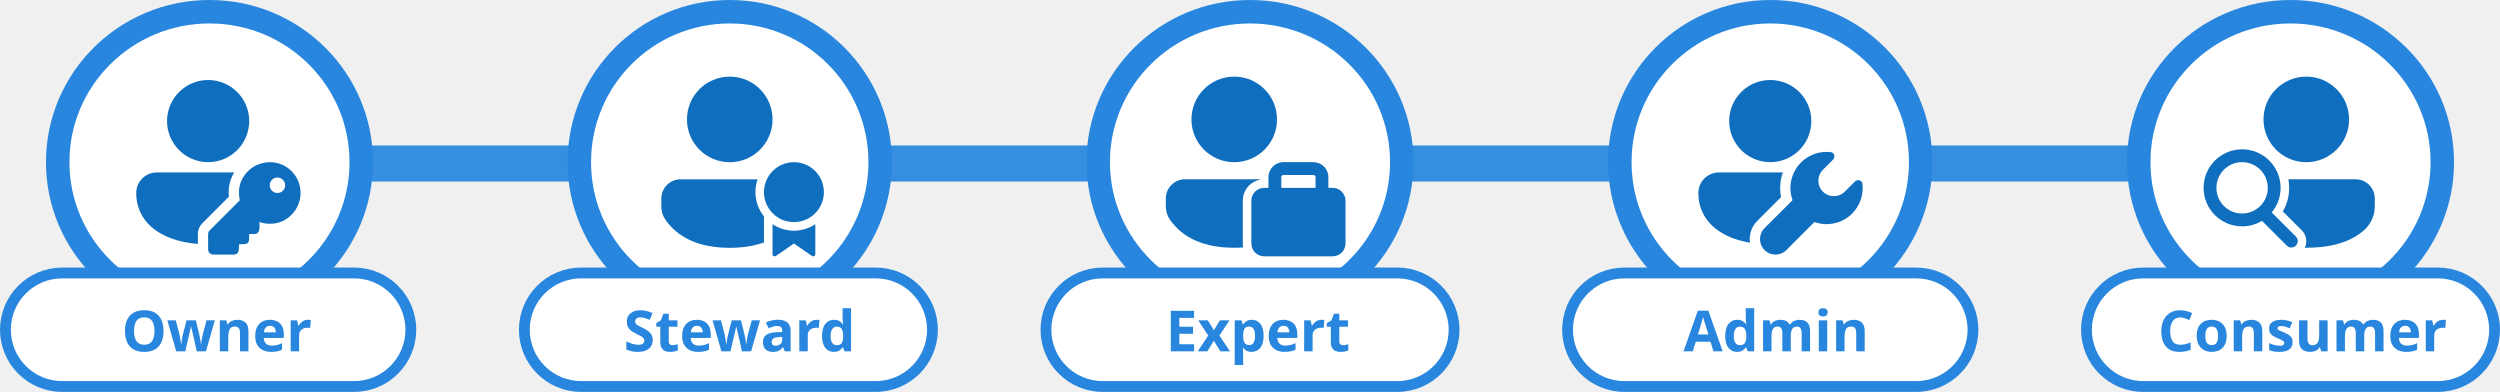
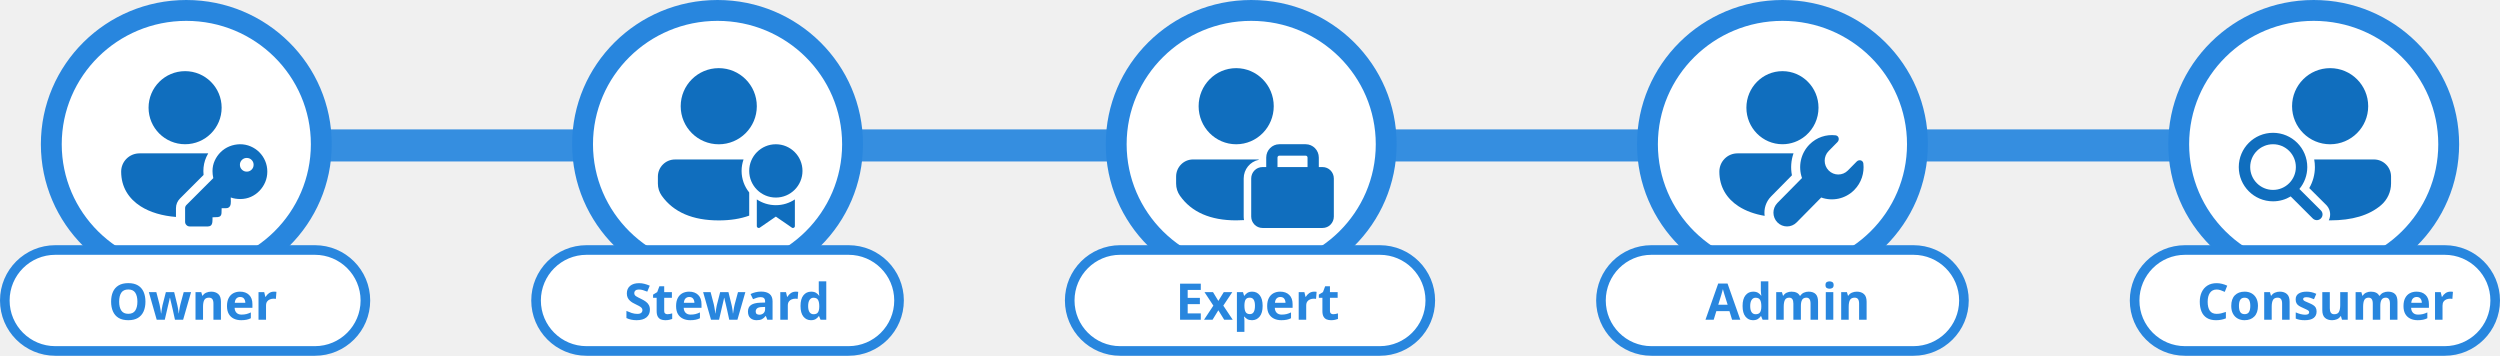
- <svg xmlns="http://www.w3.org/2000/svg" width="636.684" height="99.804" viewBox="0 0 168.456 26.407" version="1.1" id="svg1">
+ <svg xmlns="http://www.w3.org/2000/svg" width="876.541" height="124.739" viewBox="0 0 231.918 33.004" version="1.1" id="svg1">
  <defs id="defs1" />
-   <g id="layer1" transform="translate(4.7625,-30.42708)">
-     <g transform="matrix(0.1821145,0,0,0.1821145,-26.98047,5.659513)" id="g26">
-       <path d="M 163.5,196.5 H 998.865" stroke="#358ee0" stroke-width="13.333" stroke-linejoin="round" stroke-miterlimit="10" fill="none" fill-rule="evenodd" id="path1" />
+   <g id="layer1" transform="translate(27.78125,-56.35625)">
+     <g transform="matrix(0.2229983,0,0,0.2229983,-54.98704,26.02848)" id="g27">
+       <path d="m 163.5,196.5 h 930.22" stroke="#358ee0" stroke-width="13.333" stroke-linejoin="round" stroke-miterlimit="10" fill="none" fill-rule="evenodd" id="path1" />
      <path d="m 141,196 c 0,-32.033 25.967,-58 58,-58 32.033,0 58,25.967 58,58 0,32.033 -25.967,58 -58,58 -32.033,0 -58,-25.967 -58,-58 z" fill="#ffffff" fill-rule="evenodd" id="path2" />
      <g id="g5">
        <g id="g4">
          <g id="g3">
            <path d="m 199,165.6 c -8.395,0 -15.2,6.805 -15.2,15.2 0,8.395 6.805,15.2 15.2,15.2 8.395,0 15.2,-6.805 15.2,-15.2 0,-8.395 -6.805,-15.2 -15.2,-15.2 z m -18.967,34.2 c -4.201,0 -7.633,3.37 -7.633,7.6 0,6.427 3.165,11.272 8.113,14.427 3.983,2.54 9.1,3.984 14.687,4.426 V 222.6 c 0,-1.56 0.615,-2.961 1.677,-4.023 l 9.803,-9.803 c -0.053,-0.54 -0.08,-1.078 -0.08,-1.611 0,-2.064 0.414,-4.049 1.263,-5.911 0.227,-0.5 0.479,-0.984 0.753,-1.452 z m 19.531,29.836 c 0.376,0.376 0.821,0.564 1.336,0.564 h 7.6 c 0.435,-0.02 0.782,-0.109 1.039,-0.267 0.257,-0.159 0.445,-0.376 0.564,-0.653 0.119,-0.277 0.198,-0.574 0.238,-0.891 0.039,-0.317 0.059,-0.643 0.059,-0.98 V 226.4 c 0.91,-0.02 1.623,-0.049 2.138,-0.089 0.514,-0.04 0.9,-0.188 1.157,-0.445 0.258,-0.258 0.406,-0.634 0.446,-1.129 0.039,-0.494 0.059,-1.207 0.059,-2.137 h 1.9 c 0.416,0 0.752,-0.089 1.009,-0.267 0.258,-0.178 0.456,-0.396 0.594,-0.653 0.139,-0.258 0.228,-0.554 0.267,-0.891 0.04,-0.336 0.06,-0.683 0.06,-1.039 -0.02,-0.297 -0.03,-0.584 -0.03,-0.861 v -0.742 c 0.653,0.237 1.316,0.406 1.989,0.504 0.673,0.1 1.356,0.149 2.049,0.149 1.583,-0.02 3.038,-0.326 4.363,-0.92 1.327,-0.594 2.504,-1.425 3.533,-2.494 1.03,-1.069 1.831,-2.286 2.405,-3.652 0.574,-1.365 0.861,-2.81 0.861,-4.334 0,-1.583 -0.297,-3.068 -0.891,-4.453 -0.593,-1.386 -1.405,-2.593 -2.434,-3.622 -1.029,-1.029 -2.236,-1.841 -3.622,-2.434 -1.385,-0.594 -2.87,-0.891 -4.453,-0.891 -1.544,0.04 -2.999,0.336 -4.364,0.891 -1.366,0.554 -2.573,1.345 -3.622,2.375 -1.049,1.029 -1.88,2.216 -2.494,3.562 -0.613,1.346 -0.92,2.791 -0.92,4.335 0,0.93 0.109,1.909 0.326,2.938 l -11.162,11.163 C 199.188,221.64 199,222.085 199,222.6 v 5.7 c 0,0.515 0.188,0.96 0.564,1.336 z m 27.105,-27.105 c 0.554,0.554 0.831,1.227 0.831,2.019 0,0.792 -0.277,1.465 -0.831,2.019 -0.554,0.554 -1.227,0.831 -2.019,0.831 -0.792,0 -1.465,-0.277 -2.019,-0.831 -0.554,-0.554 -0.831,-1.227 -0.831,-2.019 0,-0.792 0.277,-1.465 0.831,-2.019 0.554,-0.554 1.227,-0.831 2.019,-0.831 0.792,0 1.465,0.277 2.019,0.831 z" fill="#106ebe" id="path3" />
          </g>
        </g>
      </g>
      <path d="m 139,196 c 0,-33.137 27.087,-60 60.5,-60 33.413,0 60.5,26.863 60.5,60 0,33.137 -27.087,60 -60.5,60 -33.413,0 -60.5,-26.863 -60.5,-60 z m 8.681,0 c 0,28.343 23.2,51.319 51.819,51.319 28.619,0 51.819,-22.976 51.819,-51.319 0,-28.343 -23.2,-51.319 -51.819,-51.319 -28.619,0 -51.819,22.976 -51.819,51.319 z" fill="#2886de" fill-rule="evenodd" id="path5" />
-       <path d="m 911,196 c 0,-32.033 25.967,-58 58,-58 32.03,0 58,25.967 58,58 0,32.033 -25.97,58 -58,58 -32.033,0 -58,-25.967 -58,-58 z" fill="#ffffff" fill-rule="evenodd" id="path6" />
-       <g id="g9">
-         <g id="g8">
-           <g id="g7">
-             <path d="m 968.712,202.333 24.84,0.001 c 3.934,0 7.128,3.19 7.128,7.125 v 2.866 c 0,3.463 -1.516,6.754 -4.143,9.01 -4.958,4.256 -12.052,6.336 -21.204,6.336 l -0.567,-0.004 c 0.957,-1.927 0.723,-4.294 -0.701,-6.005 l -0.35,-0.383 -7.061,-7.042 c 1.521,-2.619 2.346,-5.617 2.346,-8.736 0,-1.082 -0.099,-2.141 -0.288,-3.168 z m -17.129,-11.082 c 7.87,0 14.25,6.38 14.25,14.25 0,3.464 -1.236,6.639 -3.29,9.108 l 8.936,8.912 c 0.928,0.926 0.93,2.43 0.004,3.359 -0.842,0.844 -2.162,0.922 -3.092,0.233 l -0.267,-0.229 -9.193,-9.171 c -2.146,1.293 -4.66,2.038 -7.348,2.038 -7.87,0 -14.25,-6.38 -14.25,-14.25 0,-7.87 6.38,-14.25 14.25,-14.25 z m 0,4.75 c -5.246,0 -9.5,4.253 -9.5,9.5 0,5.246 4.254,9.5 9.5,9.5 5.247,0 9.5,-4.254 9.5,-9.5 0,-5.247 -4.253,-9.5 -9.5,-9.5 z m 23.75,-31.652 c 8.745,0 15.834,7.089 15.834,15.833 0,8.745 -7.089,15.834 -15.834,15.834 -8.744,0 -15.833,-7.089 -15.833,-15.834 0,-8.744 7.089,-15.833 15.833,-15.833 z" fill="#106ebe" id="path7" />
+       <path d="m 124,261 c 0,-11.598 9.402,-21 21,-21 h 108 c 11.598,0 21,9.402 21,21 v 0 c 0,11.598 -9.402,21 -21,21 H 145 c -11.598,0 -21,-9.402 -21,-21 z" stroke="#2886de" stroke-width="4" stroke-linejoin="round" stroke-miterlimit="10" fill="#ffffff" fill-rule="evenodd" id="path6" />
+       <text fill="#2886de" font-family="'Segoe UI Semibold', 'Segoe UI Semibold_MSFontService', sans-serif" font-weight="600" font-size="21px" transform="translate(167.001,269)" id="text6">Owner</text>
+       <path d="m 1027,196 c 0,-32.033 25.97,-58 58,-58 32.03,0 58,25.967 58,58 0,32.033 -25.97,58 -58,58 -32.03,0 -58,-25.967 -58,-58 z" fill="#ffffff" fill-rule="evenodd" id="path7" />
+       <g id="g10">
+         <g id="g9">
+           <g id="g8">
+             <path d="m 1084.71,202.333 24.84,0.001 c 3.94,0 7.13,3.19 7.13,7.125 v 2.866 c 0,3.463 -1.52,6.754 -4.14,9.01 -4.96,4.256 -12.06,6.336 -21.21,6.336 l -0.56,-0.004 c 0.95,-1.927 0.72,-4.294 -0.7,-6.005 l -0.35,-0.383 -7.07,-7.042 c 1.52,-2.619 2.35,-5.617 2.35,-8.736 0,-1.082 -0.1,-2.141 -0.29,-3.168 z m -17.13,-11.082 c 7.87,0 14.25,6.38 14.25,14.25 0,3.464 -1.23,6.639 -3.29,9.108 l 8.94,8.912 c 0.93,0.926 0.93,2.43 0,3.359 -0.84,0.844 -2.16,0.922 -3.09,0.233 l -0.27,-0.229 -9.19,-9.171 c -2.14,1.293 -4.66,2.038 -7.35,2.038 -7.87,0 -14.25,-6.38 -14.25,-14.25 0,-7.87 6.38,-14.25 14.25,-14.25 z m 0,4.75 c -5.24,0 -9.5,4.253 -9.5,9.5 0,5.246 4.26,9.5 9.5,9.5 5.25,0 9.5,-4.254 9.5,-9.5 0,-5.247 -4.25,-9.5 -9.5,-9.5 z m 23.75,-31.652 c 8.75,0 15.84,7.089 15.84,15.833 0,8.745 -7.09,15.834 -15.84,15.834 -8.74,0 -15.83,-7.089 -15.83,-15.834 0,-8.744 7.09,-15.833 15.83,-15.833 z" fill="#106ebe" id="path8" />
          </g>
        </g>
      </g>
-       <path d="m 909,196 c 0,-33.137 27.087,-60 60.5,-60 33.41,0 60.5,26.863 60.5,60 0,33.137 -27.09,60 -60.5,60 -33.413,0 -60.5,-26.863 -60.5,-60 z m 8.681,0 c 0,28.343 23.2,51.319 51.819,51.319 28.619,0 51.82,-22.976 51.82,-51.319 0,-28.343 -23.201,-51.319 -51.82,-51.319 -28.619,0 -51.819,22.976 -51.819,51.319 z" fill="#2886de" fill-rule="evenodd" id="path9" />
-       <path d="m 719,196 c 0,-32.033 25.967,-58 58,-58 32.033,0 58,25.967 58,58 0,32.033 -25.967,58 -58,58 -32.033,0 -58,-25.967 -58,-58 z" fill="#ffffff" fill-rule="evenodd" id="path10" />
-       <path d="m 717,196 c 0,-33.137 26.863,-60 60,-60 33.137,0 60,26.863 60,60 0,33.137 -26.863,60 -60,60 -33.137,0 -60,-26.863 -60,-60 z m 8.681,0 c 0,28.343 22.976,51.319 51.319,51.319 28.343,0 51.319,-22.976 51.319,-51.319 0,-28.343 -22.976,-51.319 -51.319,-51.319 -28.343,0 -51.319,22.976 -51.319,51.319 z" fill="#2886de" fill-rule="evenodd" id="path11" />
-       <g id="g14">
-         <g id="g13">
-           <g id="g12">
-             <path d="m 761.8,180.8 c 0,-8.395 6.805,-15.2 15.2,-15.2 8.395,0 15.2,6.805 15.2,15.2 0,4.567 -2.014,8.664 -5.204,11.451 -0.141,0.115 -0.282,0.233 -0.42,0.354 -2.614,2.123 -5.947,3.395 -9.576,3.395 -8.395,0 -15.2,-6.805 -15.2,-15.2 z m 19.86,19 h -23.627 c -4.201,0 -7.633,3.37 -7.633,7.6 0,6.427 3.165,11.272 8.113,14.427 3.083,1.966 6.846,3.275 10.979,3.971 -0.4,-2.859 0.5,-5.866 2.699,-8.065 l 8.806,-8.805 c -0.602,-3.029 -0.382,-6.192 0.663,-9.128 z m 17.728,-7.51 c 1.393,0.162 1.792,1.828 0.8,2.82 l -3.705,3.706 c -2.238,2.237 -2.238,5.864 0,8.101 2.237,2.238 5.864,2.238 8.101,0 l 3.706,-3.705 c 0.992,-0.992 2.658,-0.593 2.82,0.8 0.456,3.919 -0.819,8.001 -3.825,11.007 -3.77,3.771 -9.233,4.818 -13.944,3.141 l -10.361,10.362 c -2.238,2.237 -5.865,2.237 -8.102,0 -2.237,-2.237 -2.237,-5.864 0,-8.102 l 10.362,-10.361 c -1.677,-4.711 -0.63,-10.174 3.141,-13.944 3.006,-3.006 7.088,-4.281 11.007,-3.825 z" fill="#106ebe" id="path12" />
+       <path d="m 1024,196 c 0,-33.137 27.09,-60 60.5,-60 33.41,0 60.5,26.863 60.5,60 0,33.137 -27.09,60 -60.5,60 -33.41,0 -60.5,-26.863 -60.5,-60 z m 8.68,0 c 0,28.343 23.2,51.319 51.82,51.319 28.62,0 51.82,-22.976 51.82,-51.319 0,-28.343 -23.2,-51.319 -51.82,-51.319 -28.62,0 -51.82,22.976 -51.82,51.319 z" fill="#2886de" fill-rule="evenodd" id="path10" />
+       <path d="m 1010,261 c 0,-11.598 9.4,-21 21,-21 h 108 c 11.6,0 21,9.402 21,21 v 0 c 0,11.598 -9.4,21 -21,21 h -108 c -11.6,0 -21,-9.402 -21,-21 z" stroke="#2886de" stroke-width="4" stroke-linejoin="round" stroke-miterlimit="10" fill="#ffffff" fill-rule="evenodd" id="path11" />
+       <text fill="#2886de" font-family="'Segoe UI Semibold', 'Segoe UI Semibold_MSFontService', sans-serif" font-weight="600" font-size="21px" transform="translate(1035.89,269)" id="text11">Consumer</text>
+       <path d="m 805,196 c 0,-32.033 26.191,-58 58.5,-58 32.309,0 58.5,25.967 58.5,58 0,32.033 -26.191,58 -58.5,58 -32.309,0 -58.5,-25.967 -58.5,-58 z" fill="#ffffff" fill-rule="evenodd" id="path12" />
+       <path d="m 803,196 c 0,-33.137 27.087,-60 60.5,-60 33.413,0 60.5,26.863 60.5,60 0,33.137 -27.087,60 -60.5,60 -33.413,0 -60.5,-26.863 -60.5,-60 z m 8.681,0 c 0,28.343 23.2,51.319 51.819,51.319 28.619,0 51.819,-22.976 51.819,-51.319 0,-28.343 -23.2,-51.319 -51.819,-51.319 -28.619,0 -51.819,22.976 -51.819,51.319 z" fill="#2886de" fill-rule="evenodd" id="path13" />
+       <g id="g16">
+         <g id="g15">
+           <g id="g14">
+             <path d="m 22.5,22.5 c 0,-8.284 6.716,-15 15,-15 8.284,0 15,6.716 15,15 0,4.507 -1.988,8.55 -5.135,11.3 -0.14,0.114 -0.278,0.231 -0.415,0.35 C 44.37,36.245 41.082,37.5 37.5,37.5 c -8.284,0 -15,-6.716 -15,-15 z M 42.098,41.25 H 18.783 c -4.146,0 -7.533,3.326 -7.533,7.5 0,6.342 3.123,11.124 8.006,14.237 3.043,1.94 6.756,3.232 10.835,3.919 -0.395,-2.822 0.493,-5.789 2.663,-7.959 l 8.69,-8.69 C 40.85,47.268 41.067,44.148 42.098,41.25 Z m 17.495,-7.411 c 1.375,0.16 1.768,1.804 0.789,2.783 l -3.657,3.657 c -2.208,2.208 -2.208,5.787 0,7.995 2.208,2.208 5.787,2.208 7.995,0 l 3.657,-3.657 c 0.979,-0.979 2.623,-0.585 2.783,0.789 0.45,3.867 -0.808,7.896 -3.775,10.862 -3.721,3.721 -9.112,4.754 -13.76,3.1 L 43.401,69.594 c -2.208,2.208 -5.787,2.208 -7.995,0 -2.208,-2.208 -2.208,-5.787 0,-7.995 L 45.631,51.374 c -1.654,-4.649 -0.621,-10.04 3.1,-13.76 2.967,-2.967 6.995,-4.225 10.862,-3.775 z" fill="#106ebe" transform="matrix(1,0,0,1.01333,826,158)" id="path14" />
          </g>
        </g>
      </g>
-       <path d="m 334,196 c 0,-32.033 25.967,-58 58,-58 32.033,0 58,25.967 58,58 0,32.033 -25.967,58 -58,58 -32.033,0 -58,-25.967 -58,-58 z" fill="#ffffff" fill-rule="evenodd" id="path14" />
-       <path d="m 332,196 c 0,-33.137 26.863,-60 60,-60 33.137,0 60,26.863 60,60 0,33.137 -26.863,60 -60,60 -33.137,0 -60,-26.863 -60,-60 z m 8.681,0 c 0,28.343 22.976,51.319 51.319,51.319 28.343,0 51.319,-22.976 51.319,-51.319 0,-28.343 -22.976,-51.319 -51.319,-51.319 -28.343,0 -51.319,22.976 -51.319,51.319 z" fill="#2886de" fill-rule="evenodd" id="path15" />
-       <g id="g18">
-         <g id="g17">
-           <g id="g16">
-             <path d="m 401.5,207.098 c 0,-1.666 0.286,-3.266 0.811,-4.753 H 373.8 c -3.933,0 -7.121,3.19 -7.121,7.124 v 2.915 c 0,1.812 0.565,3.579 1.616,5.055 4.884,6.856 12.873,10.252 23.706,10.252 4.783,0 9.012,-0.662 12.666,-1.991 v -9.641 c -1.981,-2.449 -3.167,-5.566 -3.167,-8.961 z m -9.499,-42.751 c 8.745,0 15.834,7.092 15.834,15.839 0,8.748 -7.089,15.839 -15.834,15.839 -8.744,0 -15.833,-7.091 -15.833,-15.839 0,-8.747 7.089,-15.839 15.833,-15.839 z m 34.832,42.751 c 0,6.123 -4.962,11.087 -11.083,11.087 -6.121,0 -11.083,-4.964 -11.083,-11.087 0,-6.123 4.962,-11.087 11.083,-11.087 6.121,0 11.083,4.964 11.083,11.087 z m -3.166,11.854 c -2.265,1.517 -4.987,2.401 -7.917,2.401 -2.929,0 -5.652,-0.884 -7.917,-2.401 v 11.102 c 0,0.638 0.716,1.014 1.241,0.652 l 6.676,-4.601 6.676,4.601 c 0.525,0.362 1.241,-0.014 1.241,-0.652 z" fill="#106ebe" id="path16" />
+       <path d="m 788,261 c 0,-11.598 9.402,-21 21,-21 h 109 c 11.598,0 21,9.402 21,21 v 0 c 0,11.598 -9.402,21 -21,21 H 809 c -11.598,0 -21,-9.402 -21,-21 z" stroke="#2886de" stroke-width="4" stroke-linejoin="round" stroke-miterlimit="10" fill="#ffffff" fill-rule="evenodd" id="path16" />
+       <text fill="#2886de" font-family="'Segoe UI Semibold', 'Segoe UI Semibold_MSFontService', sans-serif" font-weight="600" font-size="21px" transform="translate(831.481,269)" id="text16">Admin</text>
+       <path d="m 363,196 c 0,-32.033 25.967,-58 58,-58 32.033,0 58,25.967 58,58 0,32.033 -25.967,58 -58,58 -32.033,0 -58,-25.967 -58,-58 z" fill="#ffffff" fill-rule="evenodd" id="path17" />
+       <path d="m 360,196 c 0,-33.137 27.087,-60 60.5,-60 33.413,0 60.5,26.863 60.5,60 0,33.137 -27.087,60 -60.5,60 -33.413,0 -60.5,-26.863 -60.5,-60 z m 8.681,0 c 0,28.343 23.2,51.319 51.819,51.319 28.619,0 51.819,-22.976 51.819,-51.319 0,-28.343 -23.2,-51.319 -51.819,-51.319 -28.619,0 -51.819,22.976 -51.819,51.319 z" fill="#2886de" fill-rule="evenodd" id="path18" />
+       <g id="g21">
+         <g id="g20">
+           <g id="g19">
+             <path d="m 430.5,207.098 c 0,-1.666 0.286,-3.266 0.811,-4.753 H 402.8 c -3.933,0 -7.121,3.19 -7.121,7.124 v 2.915 c 0,1.812 0.565,3.579 1.616,5.055 4.884,6.856 12.873,10.252 23.706,10.252 4.783,0 9.012,-0.662 12.666,-1.991 v -9.641 c -1.981,-2.449 -3.167,-5.566 -3.167,-8.961 z m -9.499,-42.751 c 8.745,0 15.834,7.092 15.834,15.839 0,8.748 -7.089,15.839 -15.834,15.839 -8.744,0 -15.833,-7.091 -15.833,-15.839 0,-8.747 7.089,-15.839 15.833,-15.839 z m 34.832,42.751 c 0,6.123 -4.962,11.087 -11.083,11.087 -6.121,0 -11.083,-4.964 -11.083,-11.087 0,-6.123 4.962,-11.087 11.083,-11.087 6.121,0 11.083,4.964 11.083,11.087 z m -3.166,11.854 c -2.265,1.517 -4.987,2.401 -7.917,2.401 -2.929,0 -5.652,-0.884 -7.917,-2.401 v 11.102 c 0,0.638 0.716,1.014 1.241,0.652 l 6.676,-4.601 6.676,4.601 c 0.525,0.362 1.241,-0.014 1.241,-0.652 z" fill="#106ebe" id="path19" />
          </g>
        </g>
      </g>
-       <path d="m 527,196 c 0,-32.033 25.967,-58 58,-58 32.033,0 58,25.967 58,58 0,32.033 -25.967,58 -58,58 -32.033,0 -58,-25.967 -58,-58 z" fill="#ffffff" fill-rule="evenodd" id="path18" />
-       <path d="m 524,196 c 0,-33.137 27.087,-60 60.5,-60 33.413,0 60.5,26.863 60.5,60 0,33.137 -27.087,60 -60.5,60 -33.413,0 -60.5,-26.863 -60.5,-60 z m 8.681,0 c 0,28.343 23.2,51.319 51.819,51.319 28.619,0 51.819,-22.976 51.819,-51.319 0,-28.343 -23.2,-51.319 -51.819,-51.319 -28.619,0 -51.819,22.976 -51.819,51.319 z" fill="#2886de" fill-rule="evenodd" id="path19" />
-       <g id="g22">
-         <g id="g21">
-           <g id="g20">
-             <path d="m 588.167,202.493 v -0.159 h -27.7 c -3.933,0 -7.121,3.188 -7.121,7.121 v 2.913 c 0,1.812 0.565,3.579 1.616,5.054 4.883,6.854 12.873,10.249 23.706,10.249 1.132,0 2.233,-0.037 3.302,-0.111 -0.09,-0.479 -0.137,-0.972 -0.137,-1.476 v -15.833 c 0,-3.83 2.72,-7.025 6.334,-7.758 z m -9.499,-38.144 c 8.744,0 15.833,7.089 15.833,15.833 0,8.745 -7.089,15.834 -15.833,15.834 -8.745,0 -15.834,-7.089 -15.834,-15.834 0,-8.744 7.089,-15.833 15.834,-15.833 z m 12.665,41.152 h -1.583 c -2.623,0 -4.75,2.127 -4.75,4.75 v 15.833 c 0,2.624 2.127,4.75 4.75,4.75 h 25.333 c 2.624,0 4.75,-2.126 4.75,-4.75 v -15.833 c 0,-2.623 -2.126,-4.75 -4.75,-4.75 H 613.5 v -3.959 c 0,-3.06 -2.481,-5.541 -5.542,-5.541 h -11.083 c -3.061,0 -5.542,2.481 -5.542,5.541 z m 4.75,-3.959 c 0,-0.437 0.355,-0.791 0.792,-0.791 h 11.083 c 0.438,0 0.792,0.354 0.792,0.791 v 3.959 h -12.667 z" fill="#106ebe" id="path20" />
+       <path d="m 345,261 c 0,-11.598 9.402,-21 21,-21 h 109 c 11.598,0 21,9.402 21,21 v 0 c 0,11.598 -9.402,21 -21,21 H 366 c -11.598,0 -21,-9.402 -21,-21 z" stroke="#2886de" stroke-width="4" stroke-linejoin="round" stroke-miterlimit="10" fill="#ffffff" fill-rule="evenodd" id="path21" />
+       <text fill="#2886de" font-family="'Segoe UI Semibold', 'Segoe UI Semibold_MSFontService', sans-serif" font-weight="600" font-size="21px" transform="translate(381.625,269)" id="text21">Steward</text>
+       <path d="m 584,196 c 0,-32.033 26.191,-58 58.5,-58 32.309,0 58.5,25.967 58.5,58 0,32.033 -26.191,58 -58.5,58 -32.309,0 -58.5,-25.967 -58.5,-58 z" fill="#ffffff" fill-rule="evenodd" id="path22" />
+       <path d="m 582,196 c 0,-33.137 27.087,-60 60.5,-60 33.413,0 60.5,26.863 60.5,60 0,33.137 -27.087,60 -60.5,60 -33.413,0 -60.5,-26.863 -60.5,-60 z m 8.681,0 c 0,28.343 23.2,51.319 51.819,51.319 28.619,0 51.819,-22.976 51.819,-51.319 0,-28.343 -23.2,-51.319 -51.819,-51.319 -28.619,0 -51.819,22.976 -51.819,51.319 z" fill="#2886de" fill-rule="evenodd" id="path23" />
+       <g id="g26">
+         <g id="g25">
+           <g id="g24">
+             <path d="M 40.625,43.907 V 43.751 H 13.29 c -3.881,0 -7.028,3.146 -7.028,7.028 v 2.875 c 0,1.788 0.557,3.531 1.595,4.987 4.819,6.764 12.704,10.114 23.394,10.114 1.117,0 2.204,-0.037 3.259,-0.11 C 34.422,68.172 34.375,67.686 34.375,67.188 V 51.563 c 0,-3.78 2.684,-6.933 6.25,-7.656 z M 31.251,6.265 c 8.629,0 15.625,6.996 15.625,15.625 0,8.63 -6.996,15.625 -15.625,15.625 -8.63,0 -15.625,-6.996 -15.625,-15.625 0,-8.629 6.996,-15.625 15.625,-15.625 z M 43.75,46.876 h -1.562 c -2.589,0 -4.688,2.099 -4.688,4.688 v 15.625 c 0,2.589 2.099,4.688 4.688,4.688 h 25 c 2.589,0 4.688,-2.098 4.688,-4.688 V 51.563 c 0,-2.589 -2.099,-4.688 -4.688,-4.688 H 65.625 v -3.906 c 0,-3.02 -2.448,-5.469 -5.469,-5.469 H 49.219 c -3.02,0 -5.469,2.449 -5.469,5.469 z m 4.688,-3.906 c 0,-0.431 0.35,-0.781 0.781,-0.781 h 10.937 c 0.432,0 0.781,0.35 0.781,0.781 v 3.906 h -12.5 z" fill="#106ebe" transform="matrix(1,0,0,1.01333,605,158)" id="path24" />
          </g>
        </g>
      </g>
-       <path d="m 124,258 c 0,-11.598 9.402,-21 21,-21 h 108 c 11.598,0 21,9.402 21,21 v 0 c 0,11.598 -9.402,21 -21,21 H 145 c -11.598,0 -21,-9.402 -21,-21 z" stroke="#2886de" stroke-width="4" stroke-linejoin="round" stroke-miterlimit="10" fill="#ffffff" fill-rule="evenodd" id="path22" />
-       <text fill="#2886de" font-family="'Segoe UI Semibold', 'Segoe UI Semibold_MSFontService', sans-serif" font-weight="600" font-size="21px" transform="translate(167.001,266)" id="text22">Owner</text>
-       <path d="m 894,258 c 0,-11.598 9.402,-21 21,-21 h 109 c 11.6,0 21,9.402 21,21 v 0 c 0,11.598 -9.4,21 -21,21 H 915 c -11.598,0 -21,-9.402 -21,-21 z" stroke="#2886de" stroke-width="4" stroke-linejoin="round" stroke-miterlimit="10" fill="#ffffff" fill-rule="evenodd" id="path23" />
-       <text fill="#2886de" font-family="'Segoe UI Semibold', 'Segoe UI Semibold_MSFontService', sans-serif" font-weight="600" font-size="21px" transform="translate(920.463,266)" id="text23">Consumer</text>
-       <path d="m 702,258 c 0,-11.598 9.402,-21 21,-21 h 108 c 11.598,0 21,9.402 21,21 v 0 c 0,11.598 -9.402,21 -21,21 H 723 c -11.598,0 -21,-9.402 -21,-21 z" stroke="#2886de" stroke-width="4" stroke-linejoin="round" stroke-miterlimit="10" fill="#ffffff" fill-rule="evenodd" id="path24" />
-       <text fill="#2886de" font-family="'Segoe UI Semibold', 'Segoe UI Semibold_MSFontService', sans-serif" font-weight="600" font-size="21px" transform="translate(744.91,266)" id="text24">Admin</text>
-       <path d="m 316,258 c 0,-11.598 9.402,-21 21,-21 h 109 c 11.598,0 21,9.402 21,21 v 0 c 0,11.598 -9.402,21 -21,21 H 337 c -11.598,0 -21,-9.402 -21,-21 z" stroke="#2886de" stroke-width="4" stroke-linejoin="round" stroke-miterlimit="10" fill="#ffffff" fill-rule="evenodd" id="path25" />
-       <text fill="#2886de" font-family="'Segoe UI Semibold', 'Segoe UI Semibold_MSFontService', sans-serif" font-weight="600" font-size="21px" transform="translate(352.767,266)" id="text25">Steward</text>
-       <path d="m 509,258 c 0,-11.598 9.402,-21 21,-21 h 109 c 11.598,0 21,9.402 21,21 v 0 c 0,11.598 -9.402,21 -21,21 H 530 c -11.598,0 -21,-9.402 -21,-21 z" stroke="#2886de" stroke-width="4" stroke-linejoin="round" stroke-miterlimit="10" fill="#ffffff" fill-rule="evenodd" id="path26" />
-       <text fill="#2886de" font-family="'Segoe UI Semibold', 'Segoe UI Semibold_MSFontService', sans-serif" font-weight="600" font-size="21px" transform="translate(553.3,266)" id="text26">Expert</text>
+       <path d="m 567,261 c 0,-11.598 9.402,-21 21,-21 h 108 c 11.598,0 21,9.402 21,21 v 0 c 0,11.598 -9.402,21 -21,21 H 588 c -11.598,0 -21,-9.402 -21,-21 z" stroke="#2886de" stroke-width="4" stroke-linejoin="round" stroke-miterlimit="10" fill="#ffffff" fill-rule="evenodd" id="path26" />
+       <text fill="#2886de" font-family="'Segoe UI Semibold', 'Segoe UI Semibold_MSFontService', sans-serif" font-weight="600" font-size="21px" transform="translate(611.014,269)" id="text26">Expert</text>
    </g>
  </g>
</svg>
